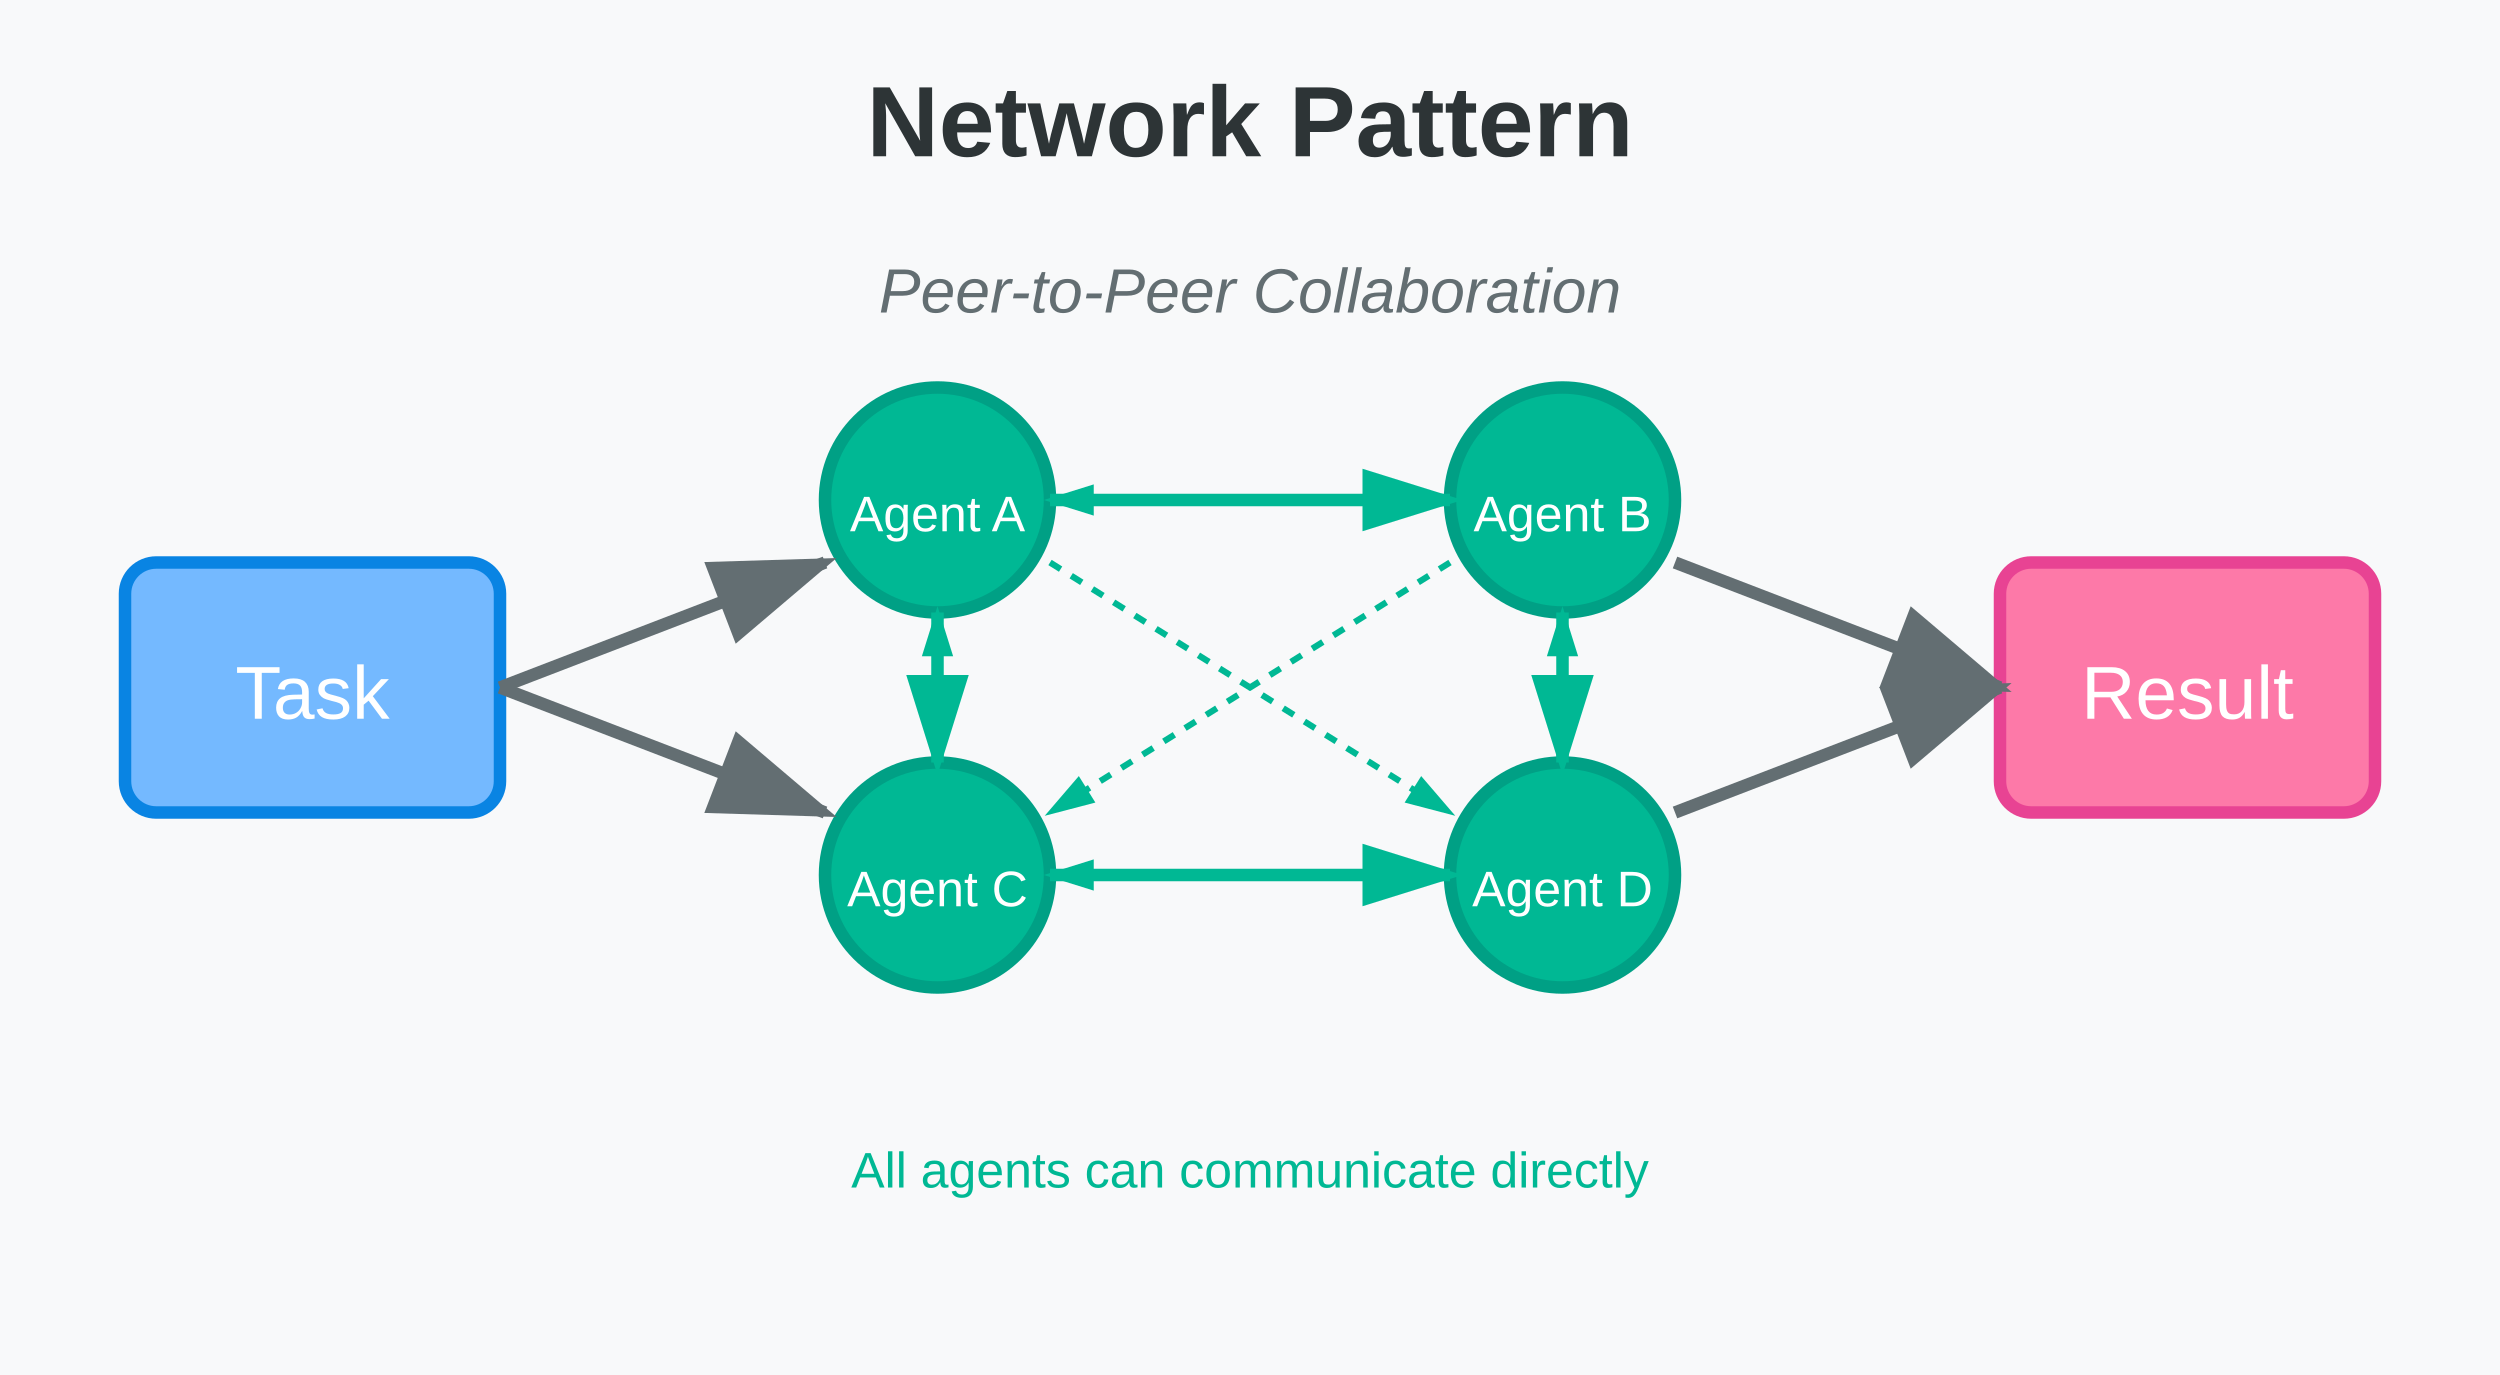
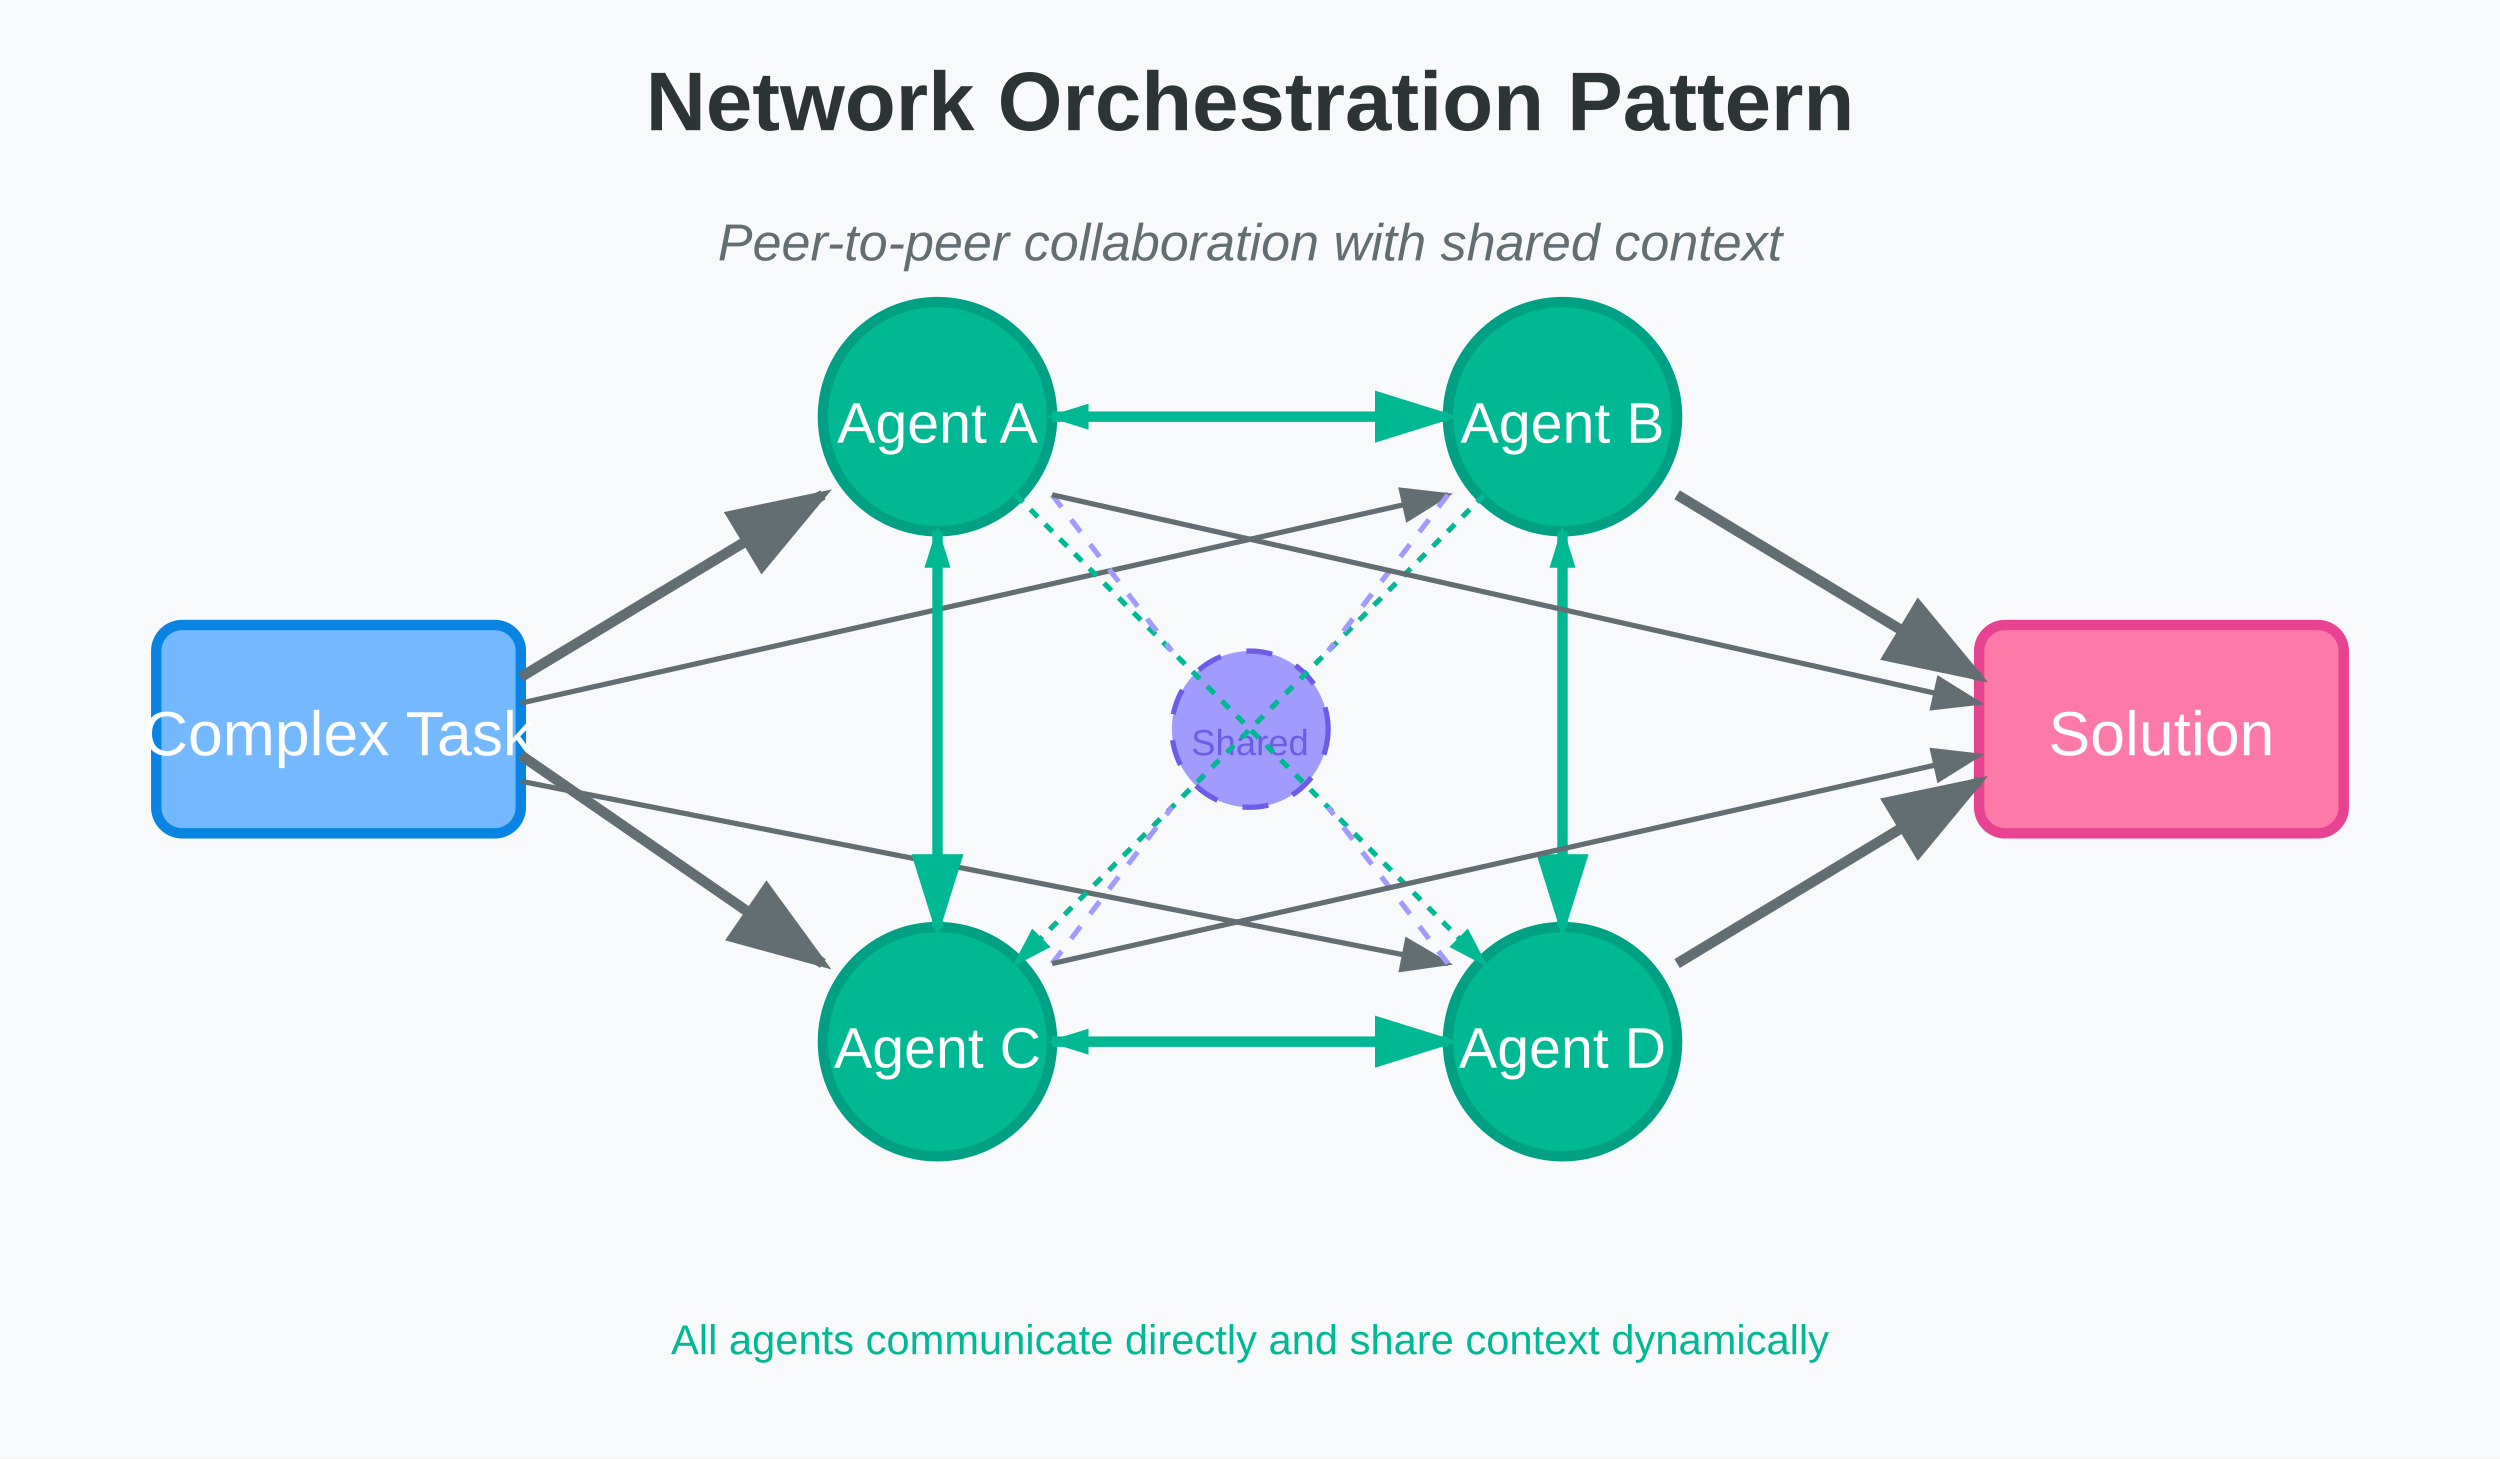
- <svg xmlns="http://www.w3.org/2000/svg" width="400" height="220">
-   <rect width="400" height="220" fill="#f8f9fa" />
-   <text x="200" y="25" text-anchor="middle" font-family="Arial, sans-serif" font-size="16" font-weight="bold" fill="#2d3436">Network Pattern</text>
-   <rect x="20" y="90" width="60" height="40" rx="5" fill="#74b9ff" stroke="#0984e3" stroke-width="2" />
-   <text x="50" y="115" text-anchor="middle" font-family="Arial, sans-serif" font-size="12" fill="white">Task</text>
-   <circle cx="150" cy="80" r="18" fill="#00b894" stroke="#00a085" stroke-width="2" />
-   <text x="150" y="85" text-anchor="middle" font-family="Arial, sans-serif" font-size="8" fill="white">Agent A</text>
-   <circle cx="250" cy="80" r="18" fill="#00b894" stroke="#00a085" stroke-width="2" />
-   <text x="250" y="85" text-anchor="middle" font-family="Arial, sans-serif" font-size="8" fill="white">Agent B</text>
-   <circle cx="150" cy="140" r="18" fill="#00b894" stroke="#00a085" stroke-width="2" />
-   <text x="150" y="145" text-anchor="middle" font-family="Arial, sans-serif" font-size="8" fill="white">Agent C</text>
-   <circle cx="250" cy="140" r="18" fill="#00b894" stroke="#00a085" stroke-width="2" />
-   <text x="250" y="145" text-anchor="middle" font-family="Arial, sans-serif" font-size="8" fill="white">Agent D</text>
-   <rect x="320" y="90" width="60" height="40" rx="5" fill="#fd79a8" stroke="#e84393" stroke-width="2" />
-   <text x="350" y="115" text-anchor="middle" font-family="Arial, sans-serif" font-size="12" fill="white">Result</text>
-   <path d="M 80 110 L 132 90" stroke="#636e72" stroke-width="2" fill="none" marker-end="url(#arrowhead)" />
-   <path d="M 80 110 L 132 130" stroke="#636e72" stroke-width="2" fill="none" marker-end="url(#arrowhead)" />
-   <path d="M 168 80 L 232 80" stroke="#00b894" stroke-width="2" fill="none" marker-end="url(#arrowhead-green)" />
-   <path d="M 232 80 L 168 80" stroke="#00b894" stroke-width="1" fill="none" stroke-dasharray="3,3" marker-end="url(#arrowhead-green)" />
-   <path d="M 150 98 L 150 122" stroke="#00b894" stroke-width="2" fill="none" marker-end="url(#arrowhead-green)" />
-   <path d="M 150 122 L 150 98" stroke="#00b894" stroke-width="1" fill="none" stroke-dasharray="3,3" marker-end="url(#arrowhead-green)" />
-   <path d="M 250 98 L 250 122" stroke="#00b894" stroke-width="2" fill="none" marker-end="url(#arrowhead-green)" />
-   <path d="M 250 122 L 250 98" stroke="#00b894" stroke-width="1" fill="none" stroke-dasharray="3,3" marker-end="url(#arrowhead-green)" />
-   <path d="M 168 140 L 232 140" stroke="#00b894" stroke-width="2" fill="none" marker-end="url(#arrowhead-green)" />
-   <path d="M 232 140 L 168 140" stroke="#00b894" stroke-width="1" fill="none" stroke-dasharray="3,3" marker-end="url(#arrowhead-green)" />
-   <path d="M 168 90 L 232 130" stroke="#00b894" stroke-width="1" fill="none" stroke-dasharray="2,2" marker-end="url(#arrowhead-green)" />
-   <path d="M 232 90 L 168 130" stroke="#00b894" stroke-width="1" fill="none" stroke-dasharray="2,2" marker-end="url(#arrowhead-green)" />
-   <path d="M 268 90 L 320 110" stroke="#636e72" stroke-width="2" fill="none" marker-end="url(#arrowhead)" />
-   <path d="M 268 130 L 320 110" stroke="#636e72" stroke-width="2" fill="none" marker-end="url(#arrowhead)" />
+ <svg xmlns="http://www.w3.org/2000/svg" width="480" height="280">
  <defs>
    <marker id="arrowhead" markerWidth="10" markerHeight="7" refX="9" refY="3.5" orient="auto">
      <polygon points="0 0, 10 3.5, 0 7" fill="#636e72" />
    </marker>
    <marker id="arrowhead-green" markerWidth="8" markerHeight="5" refX="7" refY="2.5" orient="auto">
      <polygon points="0 0, 8 2.5, 0 5" fill="#00b894" />
    </marker>
  </defs>
-   <text x="200" y="50" text-anchor="middle" font-family="Arial, sans-serif" font-size="10" fill="#636e72" font-style="italic">Peer-to-Peer Collaboration</text>
-   <text x="200" y="190" text-anchor="middle" font-family="Arial, sans-serif" font-size="8" fill="#00b894">All agents can communicate directly</text>
+   <rect width="480" height="280" fill="#f8f9fa" />
+   <text x="240" y="25" text-anchor="middle" font-family="Arial, sans-serif" font-size="16" font-weight="bold" fill="#2d3436">Network Orchestration Pattern</text>
+   <text x="240" y="50" text-anchor="middle" font-family="Arial, sans-serif" font-size="10" fill="#636e72" font-style="italic">Peer-to-peer collaboration with shared context</text>
+   <rect x="30" y="120" width="70" height="40" rx="5" fill="#74b9ff" stroke="#0984e3" stroke-width="2" />
+   <text x="65" y="145" text-anchor="middle" font-family="Arial, sans-serif" font-size="12" fill="white">Complex Task</text>
+   <circle cx="180" cy="80" r="22" fill="#00b894" stroke="#00a085" stroke-width="2" />
+   <text x="180" y="85" text-anchor="middle" font-family="Arial, sans-serif" font-size="11" fill="white">Agent A</text>
+   <circle cx="300" cy="80" r="22" fill="#00b894" stroke="#00a085" stroke-width="2" />
+   <text x="300" y="85" text-anchor="middle" font-family="Arial, sans-serif" font-size="11" fill="white">Agent B</text>
+   <circle cx="180" cy="200" r="22" fill="#00b894" stroke="#00a085" stroke-width="2" />
+   <text x="180" y="205" text-anchor="middle" font-family="Arial, sans-serif" font-size="11" fill="white">Agent C</text>
+   <circle cx="300" cy="200" r="22" fill="#00b894" stroke="#00a085" stroke-width="2" />
+   <text x="300" y="205" text-anchor="middle" font-family="Arial, sans-serif" font-size="11" fill="white">Agent D</text>
+   <circle cx="240" cy="140" r="15" fill="#a29bfe" stroke="#6c5ce7" stroke-width="1" stroke-dasharray="5,5" />
+   <text x="240" y="145" text-anchor="middle" font-family="Arial, sans-serif" font-size="7" fill="#6c5ce7">Shared</text>
+   <rect x="380" y="120" width="70" height="40" rx="5" fill="#fd79a8" stroke="#e84393" stroke-width="2" />
+   <text x="415" y="145" text-anchor="middle" font-family="Arial, sans-serif" font-size="12" fill="white">Solution</text>
+   <path d="M 100 130 L 158 95" stroke="#636e72" stroke-width="2" fill="none" marker-end="url(#arrowhead)" />
+   <path d="M 100 145 L 158 185" stroke="#636e72" stroke-width="2" fill="none" marker-end="url(#arrowhead)" />
+   <path d="M 100 135 L 278 95" stroke="#636e72" stroke-width="1" fill="none" marker-end="url(#arrowhead)" />
+   <path d="M 100 150 L 278 185" stroke="#636e72" stroke-width="1" fill="none" marker-end="url(#arrowhead)" />
+   <path d="M 202 80 L 278 80" stroke="#00b894" stroke-width="2" fill="none" marker-end="url(#arrowhead-green)" />
+   <path d="M 278 80 L 202 80" stroke="#00b894" stroke-width="1" fill="none" stroke-dasharray="3,3" marker-end="url(#arrowhead-green)" />
+   <path d="M 180 102 L 180 178" stroke="#00b894" stroke-width="2" fill="none" marker-end="url(#arrowhead-green)" />
+   <path d="M 180 178 L 180 102" stroke="#00b894" stroke-width="1" fill="none" stroke-dasharray="3,3" marker-end="url(#arrowhead-green)" />
+   <path d="M 300 102 L 300 178" stroke="#00b894" stroke-width="2" fill="none" marker-end="url(#arrowhead-green)" />
+   <path d="M 300 178 L 300 102" stroke="#00b894" stroke-width="1" fill="none" stroke-dasharray="3,3" marker-end="url(#arrowhead-green)" />
+   <path d="M 202 200 L 278 200" stroke="#00b894" stroke-width="2" fill="none" marker-end="url(#arrowhead-green)" />
+   <path d="M 278 200 L 202 200" stroke="#00b894" stroke-width="1" fill="none" stroke-dasharray="3,3" marker-end="url(#arrowhead-green)" />
+   <path d="M 195 95 L 285 185" stroke="#00b894" stroke-width="1" fill="none" stroke-dasharray="2,2" marker-end="url(#arrowhead-green)" />
+   <path d="M 285 95 L 195 185" stroke="#00b894" stroke-width="1" fill="none" stroke-dasharray="2,2" marker-end="url(#arrowhead-green)" />
+   <path d="M 202 95 L 225 125" stroke="#a29bfe" stroke-width="1" fill="none" stroke-dasharray="3,3" />
+   <path d="M 278 95 L 255 125" stroke="#a29bfe" stroke-width="1" fill="none" stroke-dasharray="3,3" />
+   <path d="M 202 185 L 225 155" stroke="#a29bfe" stroke-width="1" fill="none" stroke-dasharray="3,3" />
+   <path d="M 278 185 L 255 155" stroke="#a29bfe" stroke-width="1" fill="none" stroke-dasharray="3,3" />
+   <path d="M 322 95 L 380 130" stroke="#636e72" stroke-width="2" fill="none" marker-end="url(#arrowhead)" />
+   <path d="M 322 185 L 380 150" stroke="#636e72" stroke-width="2" fill="none" marker-end="url(#arrowhead)" />
+   <path d="M 202 95 L 380 135" stroke="#636e72" stroke-width="1" fill="none" marker-end="url(#arrowhead)" />
+   <path d="M 202 185 L 380 145" stroke="#636e72" stroke-width="1" fill="none" marker-end="url(#arrowhead)" />
+   <text x="240" y="260" text-anchor="middle" font-family="Arial, sans-serif" font-size="8" fill="#00b894">All agents communicate directly and share context dynamically</text>
</svg>
